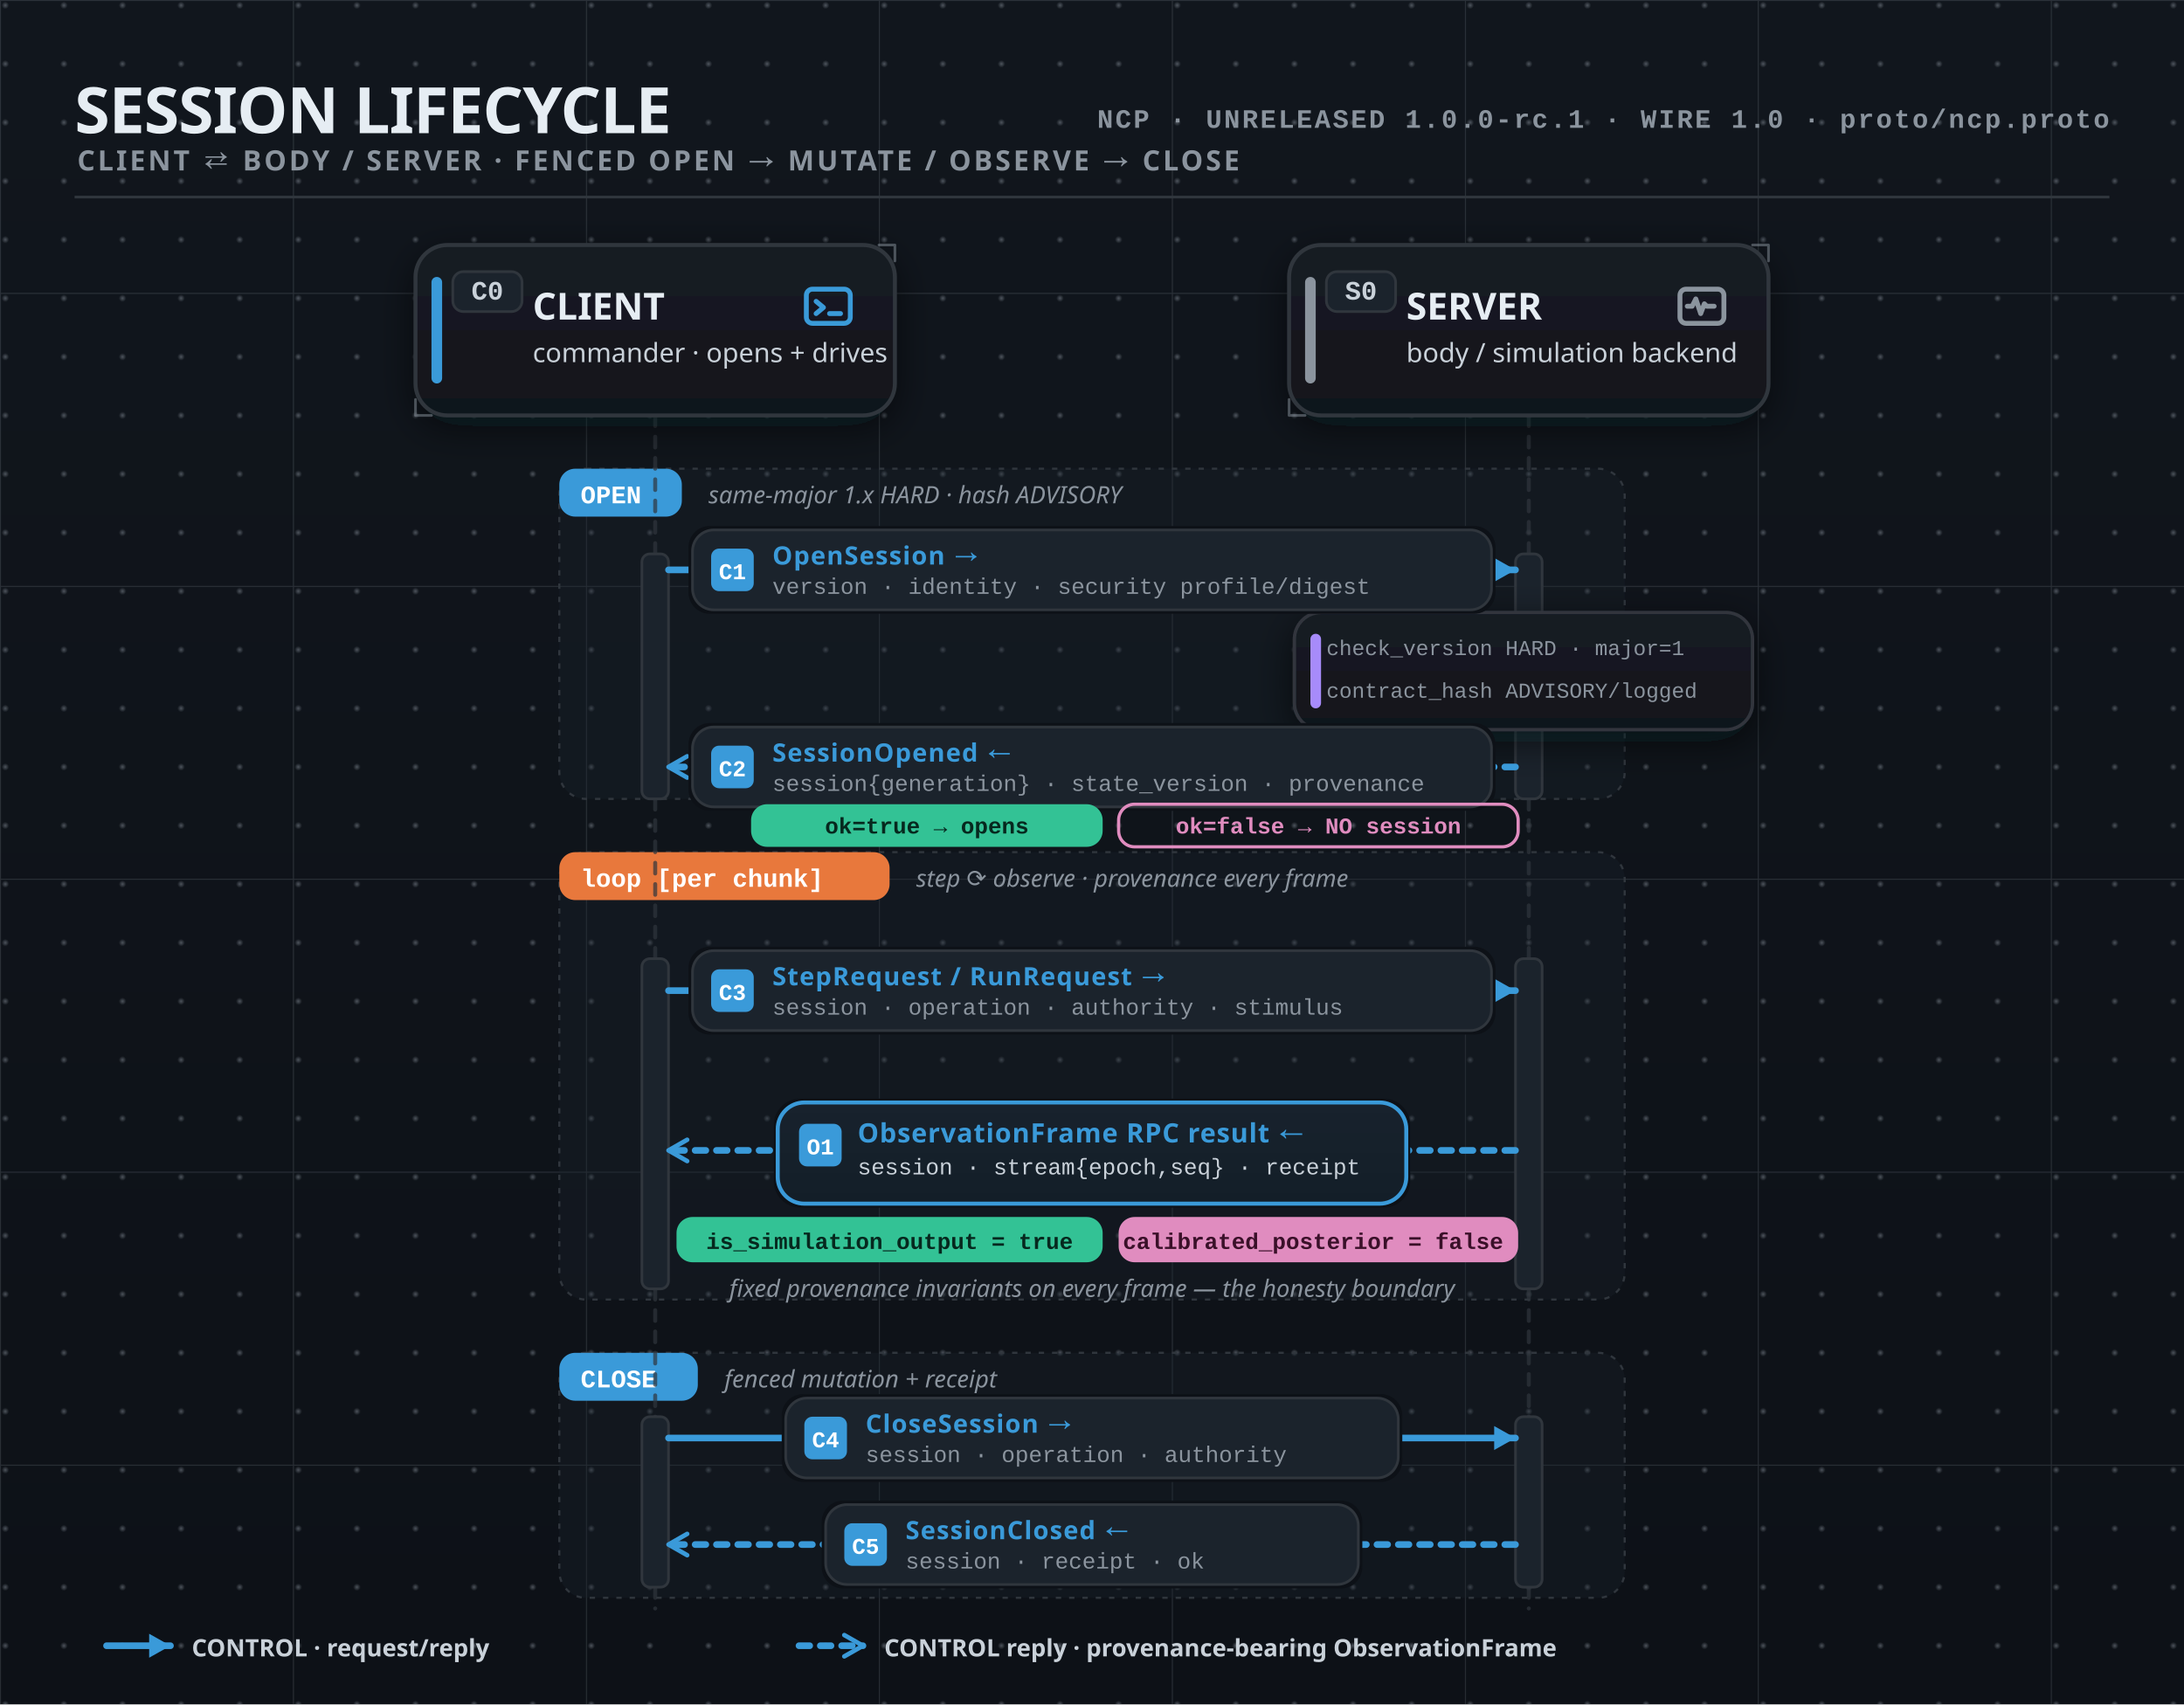
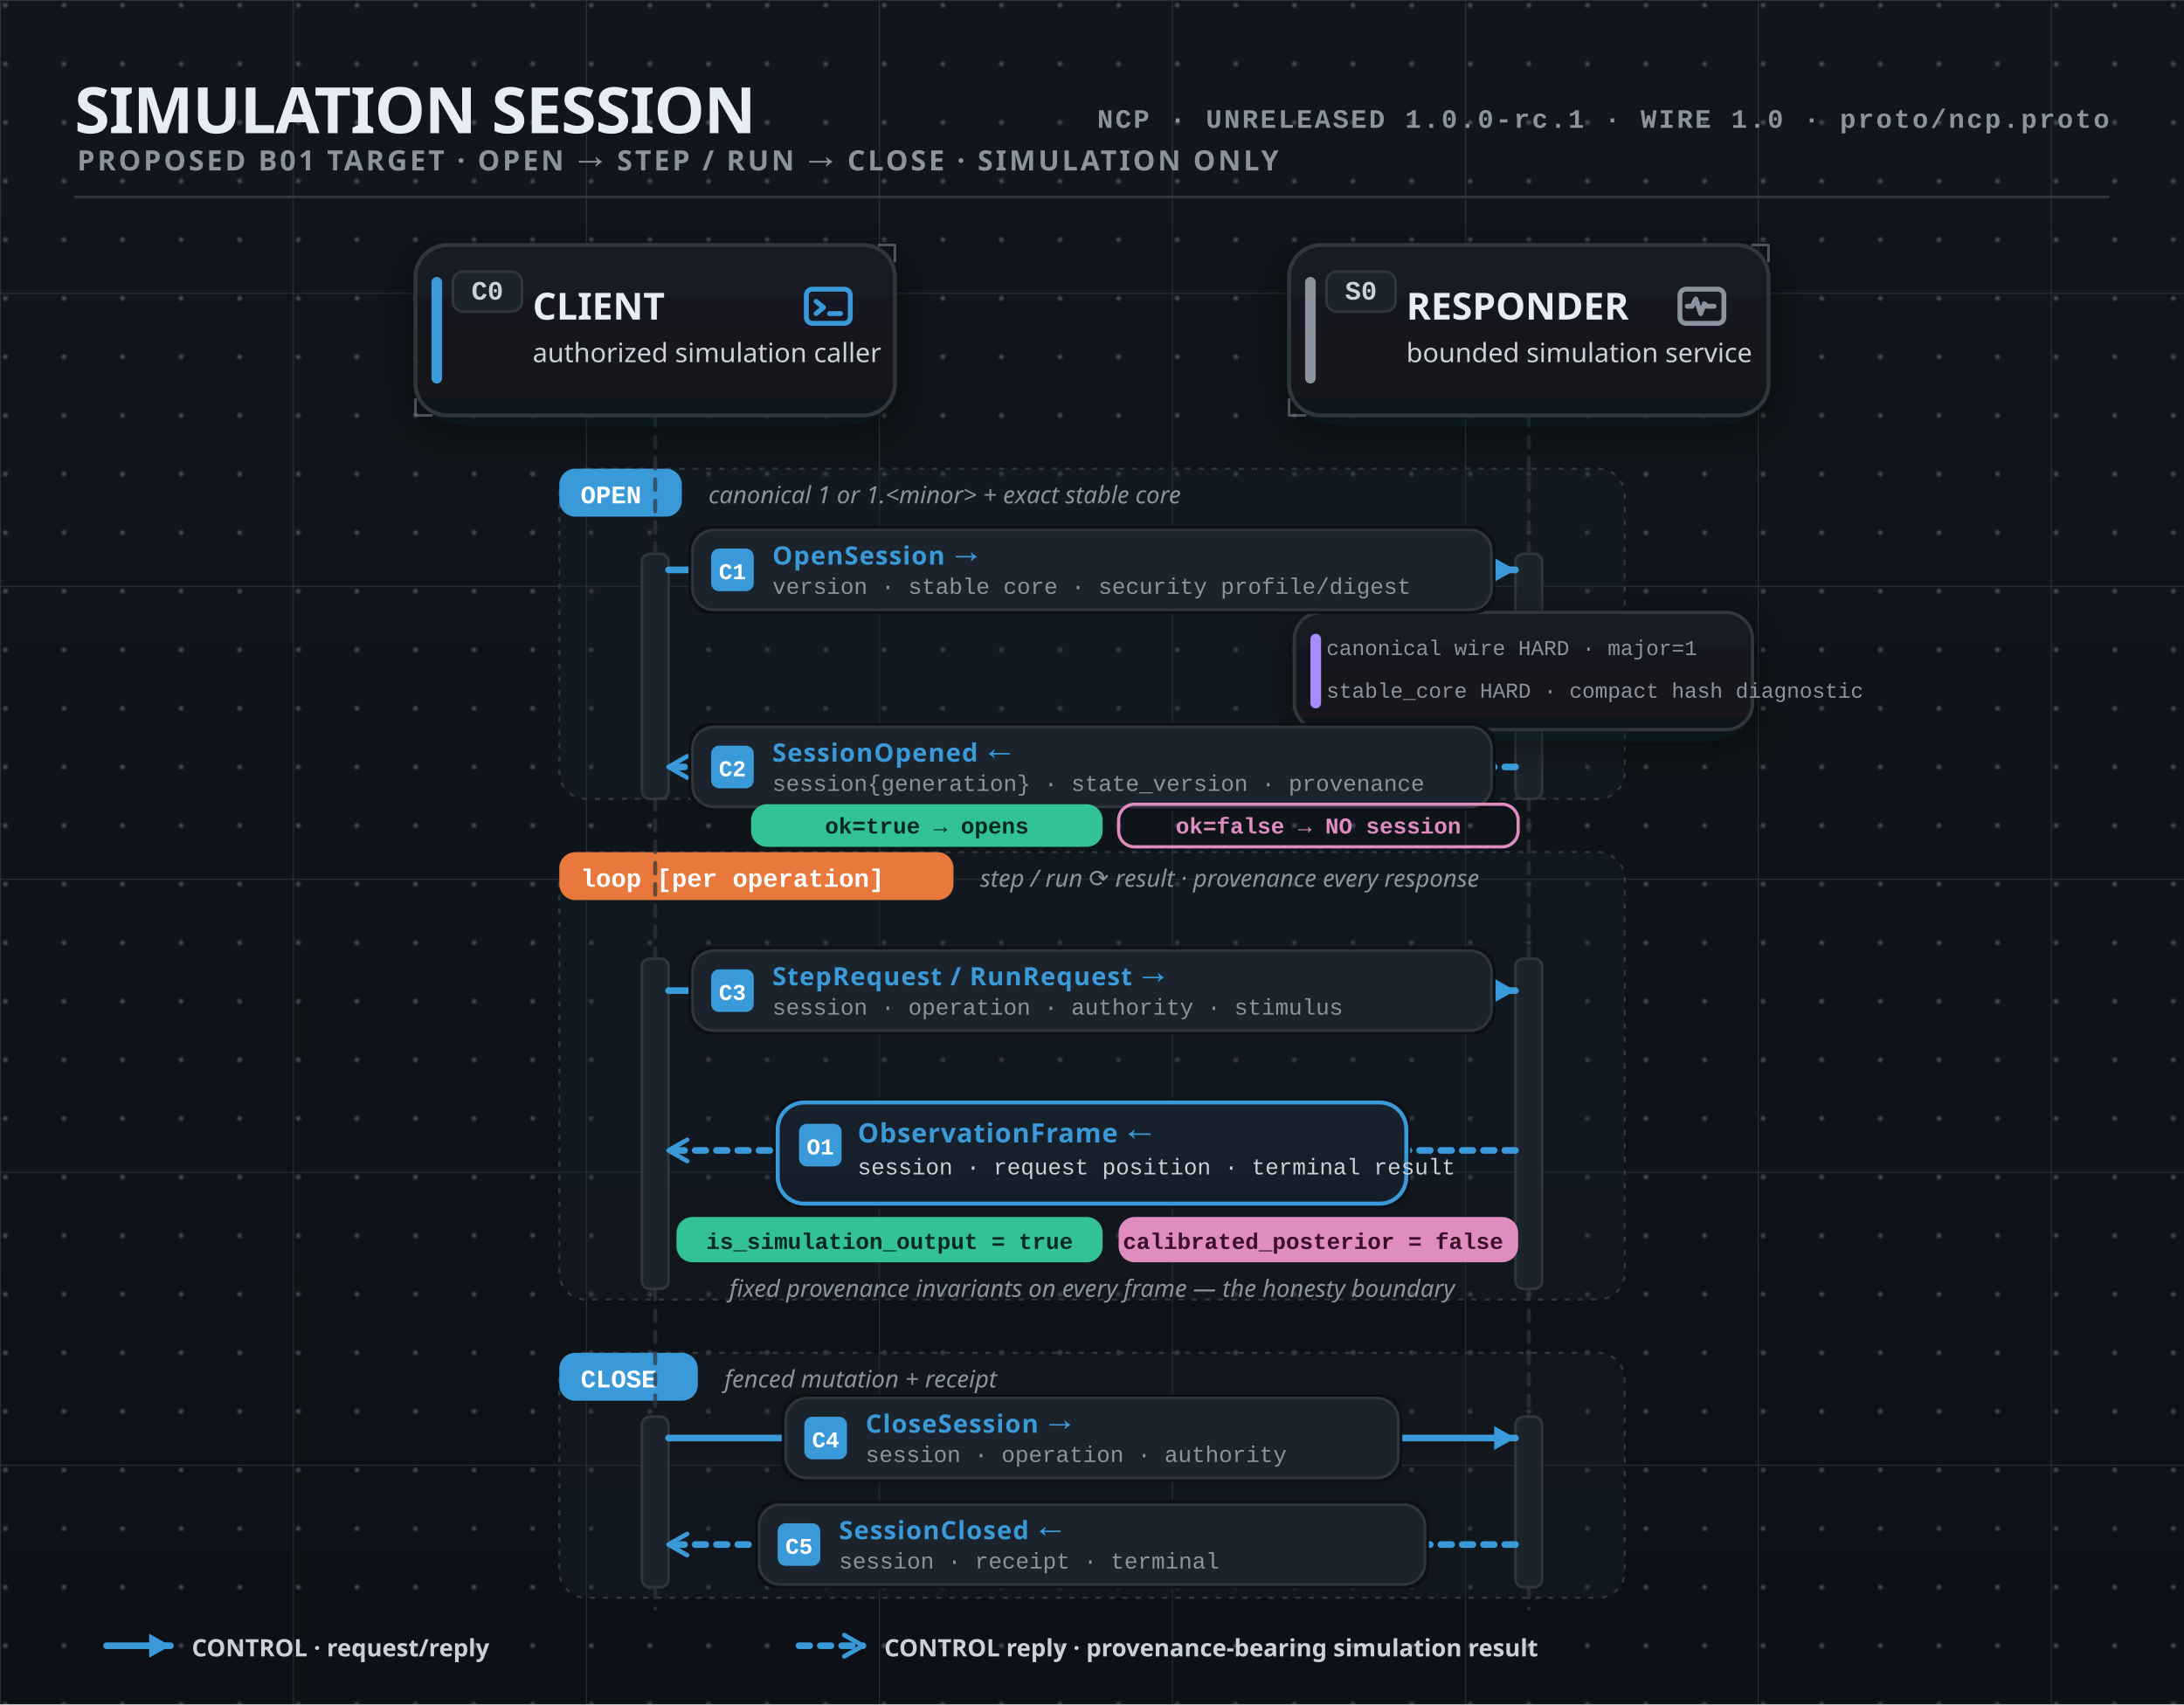
<svg xmlns="http://www.w3.org/2000/svg" width="820" height="640" viewBox="0 0 820 640" font-family="-apple-system, BlinkMacSystemFont, 'Segoe UI', 'Noto Sans', Helvetica, Arial, sans-serif" role="img" aria-labelledby="ncp-sequence-title ncp-sequence-desc">
  <defs>
    <linearGradient id="pageBg" x1="0" y1="0" x2="0" y2="1">
      <stop offset="0" stop-color="#11161d" />
      <stop offset="1" stop-color="#0d1117" />
    </linearGradient>
    <linearGradient id="surface" x1="0" y1="0" x2="0" y2="1">
      <stop offset="0" stop-color="#161b22" />
      <stop offset="1" stop-color="#11161d" />
    </linearGradient>
    <linearGradient id="busAction" x1="0" y1="0" x2="1" y2="0">
      <stop offset="0" stop-color="#e8783c" stop-opacity="0.85" />
      <stop offset="0.5" stop-color="#ff8a4c" stop-opacity="1" />
      <stop offset="1" stop-color="#e8783c" stop-opacity="0.85" />
    </linearGradient>
    <linearGradient id="contractHero" x1="0" y1="0" x2="1" y2="1">
      <stop offset="0" stop-color="#a78bfa" />
      <stop offset="1" stop-color="#7c3aed" />
    </linearGradient>
    <radialGradient id="gridDot" cx="0.5" cy="0.5" r="0.5">
      <stop offset="0" stop-color="#8b949e" stop-opacity="0.5" />
      <stop offset="1" stop-color="#8b949e" stop-opacity="0" />
    </radialGradient>
    <pattern id="grid" width="22" height="22" patternUnits="userSpaceOnUse">
      <circle cx="2" cy="2" r="1.4" fill="url(#gridDot)" />
    </pattern>
    <pattern id="gridMajor" width="110" height="110" patternUnits="userSpaceOnUse">
      <path d="M110 0H0V110" fill="none" stroke="#8b949e" stroke-width="0.75" stroke-opacity="0.22" />
    </pattern>
    <filter id="soft" x="-40%" y="-40%" width="180%" height="180%" color-interpolation-filters="sRGB">
      <feDropShadow dx="0" dy="4" stdDeviation="7" flood-color="#05070b" flood-opacity="0.6" />
    </filter>
    <filter id="halo" x="-60%" y="-60%" width="220%" height="220%" color-interpolation-filters="sRGB">
      <feGaussianBlur stdDeviation="3" />
    </filter>
    <filter id="glow" x="-90%" y="-90%" width="280%" height="280%" color-interpolation-filters="sRGB">
      <feGaussianBlur in="SourceGraphic" stdDeviation="3.4" result="b" />
      <feFlood flood-color="#ff8a4c" flood-opacity="0.9" />
      <feComposite in2="b" operator="in" result="g" />
      <feMerge>
        <feMergeNode in="g" />
        <feMergeNode in="g" />
        <feMergeNode in="SourceGraphic" />
      </feMerge>
    </filter>
    <marker id="arrowAction" markerUnits="userSpaceOnUse" markerWidth="12" markerHeight="12" refX="9" refY="5.5" orient="auto">
      <path d="M1,1 L9,5.5 L1,10 Z" fill="#e8783c" />
    </marker>
    <marker id="arrowControl" markerUnits="userSpaceOnUse" markerWidth="12" markerHeight="12" refX="9" refY="5.5" orient="auto">
      <path d="M1,1 L9,5.5 L1,10 Z" fill="#3a9ad9" />
    </marker>
    <marker id="replyControl" markerUnits="userSpaceOnUse" markerWidth="12" markerHeight="12" refX="9" refY="5.5" orient="auto">
      <path d="M2,1.5 L9,5.5 L2,9.5" fill="none" stroke="#3a9ad9" stroke-width="1.7" stroke-linecap="round" stroke-linejoin="round" />
    </marker>
    <marker id="arrowPercep" markerUnits="userSpaceOnUse" markerWidth="12" markerHeight="12" refX="9" refY="5.5" orient="auto">
      <path d="M1,1 L9,5.5 L1,10 Z" fill="#56b4e9" />
    </marker>
    <marker id="tapObserve" markerUnits="userSpaceOnUse" markerWidth="10" markerHeight="10" refX="5" refY="5" orient="auto">
      <circle cx="5" cy="5" r="3.2" fill="none" stroke="#8b949e" stroke-width="1.5" />
    </marker>
    <marker id="arrowContract" markerUnits="userSpaceOnUse" markerWidth="12" markerHeight="12" refX="9" refY="5.5" orient="auto">
      <path d="M1,1 L9,5.5 L1,10 Z" fill="#a78bfa" />
    </marker>
    <marker id="submoduleArrow" markerUnits="userSpaceOnUse" markerWidth="12" markerHeight="12" refX="9" refY="5.5" orient="auto">
      <path d="M2,1.5 L9,5.5 L2,9.5" fill="none" stroke="#8b949e" stroke-width="1.7" stroke-linecap="round" stroke-linejoin="round" />
    </marker>
    <marker id="arrowActive" markerUnits="userSpaceOnUse" markerWidth="12" markerHeight="12" refX="9" refY="5.5" orient="auto">
      <path d="M1,1 L9,5.5 L1,10 Z" fill="#33c295" />
    </marker>
    <marker id="arrowEstop" markerUnits="userSpaceOnUse" markerWidth="12" markerHeight="12" refX="9" refY="5.5" orient="auto">
      <path d="M1,1 L9,5.5 L1,10 Z" fill="#e8783c" stroke="#ffd9c2" stroke-width="0.6" />
    </marker>
    <marker id="arrowHold" markerUnits="userSpaceOnUse" markerWidth="12" markerHeight="12" refX="9" refY="5.5" orient="auto">
      <path d="M1,1 L9,5.5 L1,10 Z" fill="#f0b429" />
    </marker>
    <marker id="arrowMut" markerUnits="userSpaceOnUse" markerWidth="12" markerHeight="12" refX="9" refY="5.5" orient="auto">
      <path d="M1,1 L9,5.5 L1,10 Z" fill="#8b949e" />
    </marker>
    <marker id="arrowConfig" markerUnits="userSpaceOnUse" markerWidth="12" markerHeight="12" refX="9" refY="5.5" orient="auto">
      <path d="M1,1 L9,5.5 L1,10 Z" fill="#e08cbf" />
    </marker>
    <filter id="glowContract" x="-90%" y="-90%" width="280%" height="280%" color-interpolation-filters="sRGB">
      <feGaussianBlur in="SourceGraphic" stdDeviation="3.4" result="b" />
      <feFlood flood-color="#a78bfa" flood-opacity="0.9" />
      <feComposite in2="b" operator="in" result="g" />
      <feMerge>
        <feMergeNode in="g" />
        <feMergeNode in="g" />
        <feMergeNode in="SourceGraphic" />
      </feMerge>
    </filter>
    <filter id="glowActive" x="-90%" y="-90%" width="280%" height="280%" color-interpolation-filters="sRGB">
      <feGaussianBlur in="SourceGraphic" stdDeviation="3.4" result="b" />
      <feFlood flood-color="#33c295" flood-opacity="0.9" />
      <feComposite in2="b" operator="in" result="g" />
      <feMerge>
        <feMergeNode in="g" />
        <feMergeNode in="g" />
        <feMergeNode in="SourceGraphic" />
      </feMerge>
    </filter>
  </defs>
  <rect x="0" y="0" width="820" height="640" rx="0" fill="url(#pageBg)" />
  <rect x="0" y="0" width="820" height="640" rx="0" fill="url(#gridMajor)" />
  <rect x="0" y="0" width="820" height="640" rx="0" fill="url(#grid)" />
-   <text x="28" y="50" font-family="-apple-system, BlinkMacSystemFont, 'Segoe UI', 'Noto Sans', Helvetica, Arial, sans-serif" font-size="24" font-weight="800" font-style="normal" fill="#e6edf3" text-anchor="start" letter-spacing="-0.3" text-rendering="geometricPrecision">SESSION LIFECYCLE</text>
-   <text x="29" y="64" font-family="-apple-system, BlinkMacSystemFont, 'Segoe UI', 'Noto Sans', Helvetica, Arial, sans-serif" font-size="10.5" font-weight="600" font-style="normal" fill="#8b949e" text-anchor="start" letter-spacing="1.0" text-rendering="geometricPrecision">CLIENT ⇄ BODY / SERVER  ·  FENCED OPEN → MUTATE / OBSERVE → CLOSE</text>
+   <text x="28" y="50" font-family="-apple-system, BlinkMacSystemFont, 'Segoe UI', 'Noto Sans', Helvetica, Arial, sans-serif" font-size="24" font-weight="800" font-style="normal" fill="#e6edf3" text-anchor="start" letter-spacing="-0.3" text-rendering="geometricPrecision">SIMULATION SESSION</text>
+   <text x="29" y="64" font-family="-apple-system, BlinkMacSystemFont, 'Segoe UI', 'Noto Sans', Helvetica, Arial, sans-serif" font-size="10.5" font-weight="600" font-style="normal" fill="#8b949e" text-anchor="start" letter-spacing="1.0" text-rendering="geometricPrecision">PROPOSED B01 TARGET  ·  OPEN → STEP / RUN → CLOSE  ·  SIMULATION ONLY</text>
  <line x1="28" y1="74" x2="792" y2="74" stroke="#30363d" stroke-width="1" stroke-linecap="butt" />
  <text x="792" y="48" font-family="ui-monospace, SFMono-Regular, 'SF Mono', Menlo, Consolas, 'Liberation Mono', monospace" font-size="10" font-weight="600" font-style="normal" fill="#8b949e" text-anchor="end" letter-spacing="0.8" text-rendering="geometricPrecision">NCP · UNRELEASED 1.0.0-rc.1 · WIRE 1.0 · proto/ncp.proto</text>
  <rect x="210" y="176" width="400" height="124" rx="10" fill="#1b232c" stroke="#30363d" stroke-width="0.8" stroke-dasharray="2 3" fill-opacity="0.32" />
  <rect x="210" y="176" width="46.0" height="18" rx="6" fill="#3a9ad9" />
  <text x="218" y="189" font-family="ui-monospace, SFMono-Regular, 'SF Mono', Menlo, Consolas, 'Liberation Mono', monospace" font-size="9.5" font-weight="700" font-style="normal" fill="#ffffff" text-anchor="start" text-rendering="geometricPrecision">OPEN</text>
-   <text x="266.0" y="189" font-family="-apple-system, BlinkMacSystemFont, 'Segoe UI', 'Noto Sans', Helvetica, Arial, sans-serif" font-size="9" font-weight="500" font-style="italic" fill="#8b949e" text-anchor="start" text-rendering="geometricPrecision">same-major 1.x HARD · hash ADVISORY</text>
+   <text x="266.0" y="189" font-family="-apple-system, BlinkMacSystemFont, 'Segoe UI', 'Noto Sans', Helvetica, Arial, sans-serif" font-size="9" font-weight="500" font-style="italic" fill="#8b949e" text-anchor="start" text-rendering="geometricPrecision">canonical 1 or 1.&lt;minor&gt; + exact stable core</text>
  <rect x="210" y="320" width="400" height="168" rx="10" fill="#1b232c" stroke="#30363d" stroke-width="0.8" stroke-dasharray="2 3" fill-opacity="0.32" />
-   <rect x="210" y="320" width="124.0" height="18" rx="6" fill="#e8783c" />
-   <text x="218" y="333" font-family="ui-monospace, SFMono-Regular, 'SF Mono', Menlo, Consolas, 'Liberation Mono', monospace" font-size="9.5" font-weight="700" font-style="normal" fill="#ffffff" text-anchor="start" text-rendering="geometricPrecision">loop  [per chunk]</text>
-   <text x="344.0" y="333" font-family="-apple-system, BlinkMacSystemFont, 'Segoe UI', 'Noto Sans', Helvetica, Arial, sans-serif" font-size="9" font-weight="500" font-style="italic" fill="#8b949e" text-anchor="start" text-rendering="geometricPrecision">step ⟳ observe · provenance every frame</text>
+   <rect x="210" y="320" width="148.0" height="18" rx="6" fill="#e8783c" />
+   <text x="218" y="333" font-family="ui-monospace, SFMono-Regular, 'SF Mono', Menlo, Consolas, 'Liberation Mono', monospace" font-size="9.5" font-weight="700" font-style="normal" fill="#ffffff" text-anchor="start" text-rendering="geometricPrecision">loop  [per operation]</text>
+   <text x="368.0" y="333" font-family="-apple-system, BlinkMacSystemFont, 'Segoe UI', 'Noto Sans', Helvetica, Arial, sans-serif" font-size="9" font-weight="500" font-style="italic" fill="#8b949e" text-anchor="start" text-rendering="geometricPrecision">step / run ⟳ result · provenance every response</text>
  <rect x="210" y="508" width="400" height="92" rx="10" fill="#1b232c" stroke="#30363d" stroke-width="0.8" stroke-dasharray="2 3" fill-opacity="0.32" />
  <rect x="210" y="508" width="52.0" height="18" rx="6" fill="#3a9ad9" />
  <text x="218" y="521" font-family="ui-monospace, SFMono-Regular, 'SF Mono', Menlo, Consolas, 'Liberation Mono', monospace" font-size="9.5" font-weight="700" font-style="normal" fill="#ffffff" text-anchor="start" text-rendering="geometricPrecision">CLOSE</text>
  <text x="272.0" y="521" font-family="-apple-system, BlinkMacSystemFont, 'Segoe UI', 'Noto Sans', Helvetica, Arial, sans-serif" font-size="9" font-weight="500" font-style="italic" fill="#8b949e" text-anchor="start" text-rendering="geometricPrecision">fenced mutation + receipt</text>
  <line x1="246" y1="156" x2="246" y2="604" stroke="#30363d" stroke-width="1.5" stroke-linecap="round" stroke-dasharray="4 4" stroke-opacity="0.7" />
  <line x1="574" y1="156" x2="574" y2="604" stroke="#30363d" stroke-width="1.5" stroke-linecap="round" stroke-dasharray="4 4" stroke-opacity="0.7" />
  <rect x="241" y="208" width="10" height="92" rx="3" fill="#1b232c" stroke="#30363d" stroke-width="1" />
  <rect x="569" y="208" width="10" height="92" rx="3" fill="#1b232c" stroke="#30363d" stroke-width="1" />
  <rect x="241" y="360" width="10" height="124" rx="3" fill="#1b232c" stroke="#30363d" stroke-width="1" />
  <rect x="569" y="360" width="10" height="124" rx="3" fill="#1b232c" stroke="#30363d" stroke-width="1" />
  <rect x="241" y="532" width="10" height="64" rx="3" fill="#1b232c" stroke="#30363d" stroke-width="1" />
  <rect x="569" y="532" width="10" height="64" rx="3" fill="#1b232c" stroke="#30363d" stroke-width="1" />
  <rect x="156" y="92" width="180" height="64" rx="12" fill="url(#surface)" filter="url(#soft)" />
  <rect x="156" y="92" width="180" height="64" rx="12" fill="none" stroke="#30363d" stroke-width="1.5" />
  <rect x="162" y="104" width="4" height="40" rx="2" fill="#3a9ad9" />
  <path d="M330,92 L336,92 L336,98" fill="none" stroke="#8b949e" stroke-width="1" stroke-linecap="round" stroke-linejoin="round" stroke-opacity="0.5" />
  <path d="M156,150 L156,156 L162,156" fill="none" stroke="#8b949e" stroke-width="1" stroke-linecap="round" stroke-linejoin="round" stroke-opacity="0.5" />
  <rect x="170" y="102" width="26" height="15" rx="4" fill="#1b232c" stroke="#30363d" stroke-width="1" />
  <text x="183" y="112.5" font-family="ui-monospace, SFMono-Regular, 'SF Mono', Menlo, Consolas, 'Liberation Mono', monospace" font-size="10" font-weight="700" font-style="normal" fill="#c9d1d9" text-anchor="middle" text-rendering="geometricPrecision">C0</text>
  <g transform="translate(300,104) scale(0.9167)" fill="none" stroke="#3a9ad9" stroke-width="2" stroke-linecap="round" stroke-linejoin="round">
    <rect x="3" y="5" width="18" height="14" rx="2.5" />
    <path d="M7 10l3 2.5-3 2.5" />
    <path d="M12.5 15h4.5" />
  </g>
  <text x="200" y="120" font-family="-apple-system, BlinkMacSystemFont, 'Segoe UI', 'Noto Sans', Helvetica, Arial, sans-serif" font-size="14" font-weight="700" font-style="normal" fill="#e6edf3" text-anchor="start" text-rendering="geometricPrecision">CLIENT</text>
-   <text x="200" y="136" font-family="-apple-system, BlinkMacSystemFont, 'Segoe UI', 'Noto Sans', Helvetica, Arial, sans-serif" font-size="10" font-weight="500" font-style="normal" fill="#c9d1d9" text-anchor="start" text-rendering="geometricPrecision">commander · opens + drives</text>
+   <text x="200" y="136" font-family="-apple-system, BlinkMacSystemFont, 'Segoe UI', 'Noto Sans', Helvetica, Arial, sans-serif" font-size="10" font-weight="500" font-style="normal" fill="#c9d1d9" text-anchor="start" text-rendering="geometricPrecision">authorized simulation caller</text>
  <rect x="484" y="92" width="180" height="64" rx="12" fill="url(#surface)" filter="url(#soft)" />
  <rect x="484" y="92" width="180" height="64" rx="12" fill="none" stroke="#30363d" stroke-width="1.5" />
  <rect x="490" y="104" width="4" height="40" rx="2" fill="#8b949e" />
  <path d="M658,92 L664,92 L664,98" fill="none" stroke="#8b949e" stroke-width="1" stroke-linecap="round" stroke-linejoin="round" stroke-opacity="0.5" />
  <path d="M484,150 L484,156 L490,156" fill="none" stroke="#8b949e" stroke-width="1" stroke-linecap="round" stroke-linejoin="round" stroke-opacity="0.5" />
  <rect x="498" y="102" width="26" height="15" rx="4" fill="#1b232c" stroke="#30363d" stroke-width="1" />
  <text x="511" y="112.5" font-family="ui-monospace, SFMono-Regular, 'SF Mono', Menlo, Consolas, 'Liberation Mono', monospace" font-size="10" font-weight="700" font-style="normal" fill="#c9d1d9" text-anchor="middle" text-rendering="geometricPrecision">S0</text>
  <g transform="translate(628,104) scale(0.9167)" fill="none" stroke="#8b949e" stroke-width="2" stroke-linecap="round" stroke-linejoin="round">
    <rect x="3" y="5" width="18" height="14" rx="2.5" />
    <path d="M6 12h2l1.5-3 2 6 1.5-4 1 1h3" />
  </g>
-   <text x="528" y="120" font-family="-apple-system, BlinkMacSystemFont, 'Segoe UI', 'Noto Sans', Helvetica, Arial, sans-serif" font-size="14" font-weight="700" font-style="normal" fill="#e6edf3" text-anchor="start" text-rendering="geometricPrecision">SERVER</text>
-   <text x="528" y="136" font-family="-apple-system, BlinkMacSystemFont, 'Segoe UI', 'Noto Sans', Helvetica, Arial, sans-serif" font-size="10" font-weight="500" font-style="normal" fill="#c9d1d9" text-anchor="start" text-rendering="geometricPrecision">body / simulation backend</text>
+   <text x="528" y="120" font-family="-apple-system, BlinkMacSystemFont, 'Segoe UI', 'Noto Sans', Helvetica, Arial, sans-serif" font-size="14" font-weight="700" font-style="normal" fill="#e6edf3" text-anchor="start" text-rendering="geometricPrecision">RESPONDER</text>
+   <text x="528" y="136" font-family="-apple-system, BlinkMacSystemFont, 'Segoe UI', 'Noto Sans', Helvetica, Arial, sans-serif" font-size="10" font-weight="500" font-style="normal" fill="#c9d1d9" text-anchor="start" text-rendering="geometricPrecision">bounded simulation service</text>
  <rect x="486" y="230" width="172" height="44" rx="10" fill="url(#surface)" stroke="#30363d" stroke-width="1.25" filter="url(#soft)" />
  <rect x="492" y="238" width="4" height="28" rx="2" fill="#a78bfa" />
-   <text x="498" y="246" font-family="ui-monospace, SFMono-Regular, 'SF Mono', Menlo, Consolas, 'Liberation Mono', monospace" font-size="8" font-weight="500" font-style="normal" fill="#8b949e" text-anchor="start" text-rendering="geometricPrecision">check_version HARD · major=1</text>
-   <text x="498" y="262" font-family="ui-monospace, SFMono-Regular, 'SF Mono', Menlo, Consolas, 'Liberation Mono', monospace" font-size="8" font-weight="500" font-style="normal" fill="#8b949e" text-anchor="start" text-rendering="geometricPrecision">contract_hash  ADVISORY/logged</text>
+   <text x="498" y="246" font-family="ui-monospace, SFMono-Regular, 'SF Mono', Menlo, Consolas, 'Liberation Mono', monospace" font-size="8" font-weight="500" font-style="normal" fill="#8b949e" text-anchor="start" text-rendering="geometricPrecision">canonical wire HARD · major=1</text>
+   <text x="498" y="262" font-family="ui-monospace, SFMono-Regular, 'SF Mono', Menlo, Consolas, 'Liberation Mono', monospace" font-size="8" font-weight="500" font-style="normal" fill="#8b949e" text-anchor="start" text-rendering="geometricPrecision">stable_core HARD · compact hash diagnostic</text>
  <line x1="251" y1="214" x2="569" y2="214" stroke="#3a9ad9" stroke-width="2.5" stroke-linecap="round" marker-end="url(#arrowControl)" />
  <rect x="258.5" y="197.5" width="303" height="33" rx="8" fill="#0d1117" />
  <rect x="260.0" y="199" width="300" height="30" rx="8" fill="#1b232c" stroke="#30363d" stroke-width="1" />
  <rect x="267.0" y="206" width="16" height="16" rx="3" fill="#3a9ad9" />
  <text x="275.0" y="217.5" font-family="ui-monospace, SFMono-Regular, 'SF Mono', Menlo, Consolas, 'Liberation Mono', monospace" font-size="8.5" font-weight="700" font-style="normal" fill="#ffffff" text-anchor="middle" text-rendering="geometricPrecision">C1</text>
  <text x="290.0" y="212" font-family="-apple-system, BlinkMacSystemFont, 'Segoe UI', 'Noto Sans', Helvetica, Arial, sans-serif" font-size="9.5" font-weight="700" font-style="normal" fill="#3a9ad9" text-anchor="start" letter-spacing="0.4" text-rendering="geometricPrecision">OpenSession  →</text>
-   <text x="290.0" y="223" font-family="ui-monospace, SFMono-Regular, 'SF Mono', Menlo, Consolas, 'Liberation Mono', monospace" font-size="8.5" font-weight="500" font-style="normal" fill="#8b949e" text-anchor="start" text-rendering="geometricPrecision">version · identity · security profile/digest</text>
+   <text x="290.0" y="223" font-family="ui-monospace, SFMono-Regular, 'SF Mono', Menlo, Consolas, 'Liberation Mono', monospace" font-size="8.5" font-weight="500" font-style="normal" fill="#8b949e" text-anchor="start" text-rendering="geometricPrecision">version · stable core · security profile/digest</text>
  <line x1="569" y1="288" x2="251" y2="288" stroke="#3a9ad9" stroke-width="2.5" stroke-linecap="round" stroke-dasharray="4 4" marker-end="url(#replyControl)" />
  <rect x="258.5" y="271.5" width="303" height="33" rx="8" fill="#0d1117" />
  <rect x="260.0" y="273" width="300" height="30" rx="8" fill="#1b232c" stroke="#30363d" stroke-width="1" />
  <rect x="267.0" y="280" width="16" height="16" rx="3" fill="#3a9ad9" />
  <text x="275.0" y="291.5" font-family="ui-monospace, SFMono-Regular, 'SF Mono', Menlo, Consolas, 'Liberation Mono', monospace" font-size="8.5" font-weight="700" font-style="normal" fill="#ffffff" text-anchor="middle" text-rendering="geometricPrecision">C2</text>
  <text x="290.0" y="286" font-family="-apple-system, BlinkMacSystemFont, 'Segoe UI', 'Noto Sans', Helvetica, Arial, sans-serif" font-size="9.5" font-weight="700" font-style="normal" fill="#3a9ad9" text-anchor="start" letter-spacing="0.4" text-rendering="geometricPrecision">SessionOpened  ←</text>
  <text x="290.0" y="297" font-family="ui-monospace, SFMono-Regular, 'SF Mono', Menlo, Consolas, 'Liberation Mono', monospace" font-size="8.5" font-weight="500" font-style="normal" fill="#8b949e" text-anchor="start" text-rendering="geometricPrecision">session{generation} · state_version · provenance</text>
  <rect x="282" y="302" width="132" height="16" rx="6" fill="#33c295" />
  <text x="348" y="313" font-family="ui-monospace, SFMono-Regular, 'SF Mono', Menlo, Consolas, 'Liberation Mono', monospace" font-size="8.5" font-weight="700" font-style="normal" fill="#06281e" text-anchor="middle" text-rendering="geometricPrecision">ok=true → opens</text>
  <rect x="420" y="302" width="150" height="16" rx="6" fill="none" stroke="#e08cbf" stroke-width="1.2" />
  <text x="495" y="313" font-family="ui-monospace, SFMono-Regular, 'SF Mono', Menlo, Consolas, 'Liberation Mono', monospace" font-size="8.5" font-weight="700" font-style="normal" fill="#e08cbf" text-anchor="middle" text-rendering="geometricPrecision">ok=false → NO session</text>
  <line x1="251" y1="372" x2="569" y2="372" stroke="#3a9ad9" stroke-width="2.5" stroke-linecap="round" marker-end="url(#arrowControl)" />
  <rect x="258.5" y="355.5" width="303" height="33" rx="8" fill="#0d1117" />
  <rect x="260.0" y="357" width="300" height="30" rx="8" fill="#1b232c" stroke="#30363d" stroke-width="1" />
  <rect x="267.0" y="364" width="16" height="16" rx="3" fill="#3a9ad9" />
  <text x="275.0" y="375.5" font-family="ui-monospace, SFMono-Regular, 'SF Mono', Menlo, Consolas, 'Liberation Mono', monospace" font-size="8.5" font-weight="700" font-style="normal" fill="#ffffff" text-anchor="middle" text-rendering="geometricPrecision">C3</text>
  <text x="290.0" y="370" font-family="-apple-system, BlinkMacSystemFont, 'Segoe UI', 'Noto Sans', Helvetica, Arial, sans-serif" font-size="9.5" font-weight="700" font-style="normal" fill="#3a9ad9" text-anchor="start" letter-spacing="0.4" text-rendering="geometricPrecision">StepRequest / RunRequest  →</text>
  <text x="290.0" y="381" font-family="ui-monospace, SFMono-Regular, 'SF Mono', Menlo, Consolas, 'Liberation Mono', monospace" font-size="8.5" font-weight="500" font-style="normal" fill="#8b949e" text-anchor="start" text-rendering="geometricPrecision">session · operation · authority · stimulus</text>
  <line x1="569" y1="432" x2="251" y2="432" stroke="#3a9ad9" stroke-width="2.5" stroke-linecap="round" stroke-dasharray="4 4" marker-end="url(#replyControl)" />
  <rect x="290.5" y="412.5" width="239" height="41" rx="10" fill="#0d1117" />
  <rect x="292.0" y="414" width="236" height="38" rx="10" fill="url(#surface)" stroke="#3a9ad9" stroke-width="1.5" />
  <rect x="292.0" y="414" width="236" height="38" rx="10" fill="#3a9ad9" fill-opacity="0.06" />
  <rect x="300.0" y="422" width="16" height="16" rx="3" fill="#3a9ad9" />
  <text x="308.0" y="433.5" font-family="ui-monospace, SFMono-Regular, 'SF Mono', Menlo, Consolas, 'Liberation Mono', monospace" font-size="8.5" font-weight="700" font-style="normal" fill="#ffffff" text-anchor="middle" text-rendering="geometricPrecision">O1</text>
-   <text x="322.0" y="429" font-family="-apple-system, BlinkMacSystemFont, 'Segoe UI', 'Noto Sans', Helvetica, Arial, sans-serif" font-size="10" font-weight="700" font-style="normal" fill="#3a9ad9" text-anchor="start" letter-spacing="0.3" text-rendering="geometricPrecision">ObservationFrame RPC result  ←</text>
-   <text x="322.0" y="441" font-family="ui-monospace, SFMono-Regular, 'SF Mono', Menlo, Consolas, 'Liberation Mono', monospace" font-size="8.5" font-weight="500" font-style="normal" fill="#c9d1d9" text-anchor="start" text-rendering="geometricPrecision">session · stream{epoch,seq} · receipt</text>
+   <text x="322.0" y="429" font-family="-apple-system, BlinkMacSystemFont, 'Segoe UI', 'Noto Sans', Helvetica, Arial, sans-serif" font-size="10" font-weight="700" font-style="normal" fill="#3a9ad9" text-anchor="start" letter-spacing="0.3" text-rendering="geometricPrecision">ObservationFrame  ←</text>
+   <text x="322.0" y="441" font-family="ui-monospace, SFMono-Regular, 'SF Mono', Menlo, Consolas, 'Liberation Mono', monospace" font-size="8.5" font-weight="500" font-style="normal" fill="#c9d1d9" text-anchor="start" text-rendering="geometricPrecision">session · request position · terminal result</text>
  <rect x="254" y="457" width="160" height="17" rx="6" fill="#33c295" />
  <text x="334" y="469" font-family="ui-monospace, SFMono-Regular, 'SF Mono', Menlo, Consolas, 'Liberation Mono', monospace" font-size="8.5" font-weight="700" font-style="normal" fill="#06281e" text-anchor="middle" text-rendering="geometricPrecision">is_simulation_output = true</text>
  <rect x="420" y="457" width="150" height="17" rx="6" fill="#e08cbf" />
  <text x="493" y="469" font-family="ui-monospace, SFMono-Regular, 'SF Mono', Menlo, Consolas, 'Liberation Mono', monospace" font-size="8.5" font-weight="700" font-style="normal" fill="#3a1029" text-anchor="middle" text-rendering="geometricPrecision">calibrated_posterior = false</text>
  <text x="410" y="487" font-family="-apple-system, BlinkMacSystemFont, 'Segoe UI', 'Noto Sans', Helvetica, Arial, sans-serif" font-size="9" font-weight="500" font-style="italic" fill="#8b949e" text-anchor="middle" text-rendering="geometricPrecision">fixed provenance invariants on every frame — the honesty boundary</text>
  <line x1="251" y1="540" x2="569" y2="540" stroke="#3a9ad9" stroke-width="2.5" stroke-linecap="round" marker-end="url(#arrowControl)" />
  <rect x="293.5" y="523.5" width="233" height="33" rx="8" fill="#0d1117" />
  <rect x="295.0" y="525" width="230" height="30" rx="8" fill="#1b232c" stroke="#30363d" stroke-width="1" />
  <rect x="302.0" y="532" width="16" height="16" rx="3" fill="#3a9ad9" />
  <text x="310.0" y="543.5" font-family="ui-monospace, SFMono-Regular, 'SF Mono', Menlo, Consolas, 'Liberation Mono', monospace" font-size="8.5" font-weight="700" font-style="normal" fill="#ffffff" text-anchor="middle" text-rendering="geometricPrecision">C4</text>
  <text x="325.0" y="538" font-family="-apple-system, BlinkMacSystemFont, 'Segoe UI', 'Noto Sans', Helvetica, Arial, sans-serif" font-size="9.5" font-weight="700" font-style="normal" fill="#3a9ad9" text-anchor="start" letter-spacing="0.4" text-rendering="geometricPrecision">CloseSession  →</text>
  <text x="325.0" y="549" font-family="ui-monospace, SFMono-Regular, 'SF Mono', Menlo, Consolas, 'Liberation Mono', monospace" font-size="8.5" font-weight="500" font-style="normal" fill="#8b949e" text-anchor="start" text-rendering="geometricPrecision">session · operation · authority</text>
  <line x1="569" y1="580" x2="251" y2="580" stroke="#3a9ad9" stroke-width="2.5" stroke-linecap="round" stroke-dasharray="4 4" marker-end="url(#replyControl)" />
-   <rect x="308.5" y="563.5" width="203" height="33" rx="8" fill="#0d1117" />
-   <rect x="310.0" y="565" width="200" height="30" rx="8" fill="#1b232c" stroke="#30363d" stroke-width="1" />
-   <rect x="317.0" y="572" width="16" height="16" rx="3" fill="#3a9ad9" />
-   <text x="325.0" y="583.5" font-family="ui-monospace, SFMono-Regular, 'SF Mono', Menlo, Consolas, 'Liberation Mono', monospace" font-size="8.5" font-weight="700" font-style="normal" fill="#ffffff" text-anchor="middle" text-rendering="geometricPrecision">C5</text>
-   <text x="340.0" y="578" font-family="-apple-system, BlinkMacSystemFont, 'Segoe UI', 'Noto Sans', Helvetica, Arial, sans-serif" font-size="9.5" font-weight="700" font-style="normal" fill="#3a9ad9" text-anchor="start" letter-spacing="0.4" text-rendering="geometricPrecision">SessionClosed  ←</text>
-   <text x="340.0" y="589" font-family="ui-monospace, SFMono-Regular, 'SF Mono', Menlo, Consolas, 'Liberation Mono', monospace" font-size="8.5" font-weight="500" font-style="normal" fill="#8b949e" text-anchor="start" text-rendering="geometricPrecision">session · receipt · ok</text>
+   <rect x="283.5" y="563.5" width="253" height="33" rx="8" fill="#0d1117" />
+   <rect x="285.0" y="565" width="250" height="30" rx="8" fill="#1b232c" stroke="#30363d" stroke-width="1" />
+   <rect x="292.0" y="572" width="16" height="16" rx="3" fill="#3a9ad9" />
+   <text x="300.0" y="583.5" font-family="ui-monospace, SFMono-Regular, 'SF Mono', Menlo, Consolas, 'Liberation Mono', monospace" font-size="8.5" font-weight="700" font-style="normal" fill="#ffffff" text-anchor="middle" text-rendering="geometricPrecision">C5</text>
+   <text x="315.0" y="578" font-family="-apple-system, BlinkMacSystemFont, 'Segoe UI', 'Noto Sans', Helvetica, Arial, sans-serif" font-size="9.5" font-weight="700" font-style="normal" fill="#3a9ad9" text-anchor="start" letter-spacing="0.4" text-rendering="geometricPrecision">SessionClosed  ←</text>
+   <text x="315.0" y="589" font-family="ui-monospace, SFMono-Regular, 'SF Mono', Menlo, Consolas, 'Liberation Mono', monospace" font-size="8.5" font-weight="500" font-style="normal" fill="#8b949e" text-anchor="start" text-rendering="geometricPrecision">session · receipt · terminal</text>
  <line x1="40" y1="618" x2="64" y2="618" stroke="#3a9ad9" stroke-width="2.5" stroke-linecap="round" marker-end="url(#arrowControl)" />
  <text x="72" y="622" font-family="-apple-system, BlinkMacSystemFont, 'Segoe UI', 'Noto Sans', Helvetica, Arial, sans-serif" font-size="9" font-weight="600" font-style="normal" fill="#c9d1d9" text-anchor="start" text-rendering="geometricPrecision">CONTROL · request/reply</text>
  <line x1="300" y1="618" x2="324" y2="618" stroke="#3a9ad9" stroke-width="2.5" stroke-linecap="round" stroke-dasharray="4 4" marker-end="url(#replyControl)" />
-   <text x="332" y="622" font-family="-apple-system, BlinkMacSystemFont, 'Segoe UI', 'Noto Sans', Helvetica, Arial, sans-serif" font-size="9" font-weight="600" font-style="normal" fill="#c9d1d9" text-anchor="start" text-rendering="geometricPrecision">CONTROL reply · provenance-bearing ObservationFrame</text>
+   <text x="332" y="622" font-family="-apple-system, BlinkMacSystemFont, 'Segoe UI', 'Noto Sans', Helvetica, Arial, sans-serif" font-size="9" font-weight="600" font-style="normal" fill="#c9d1d9" text-anchor="start" text-rendering="geometricPrecision">CONTROL reply · provenance-bearing simulation result</text>
</svg>
